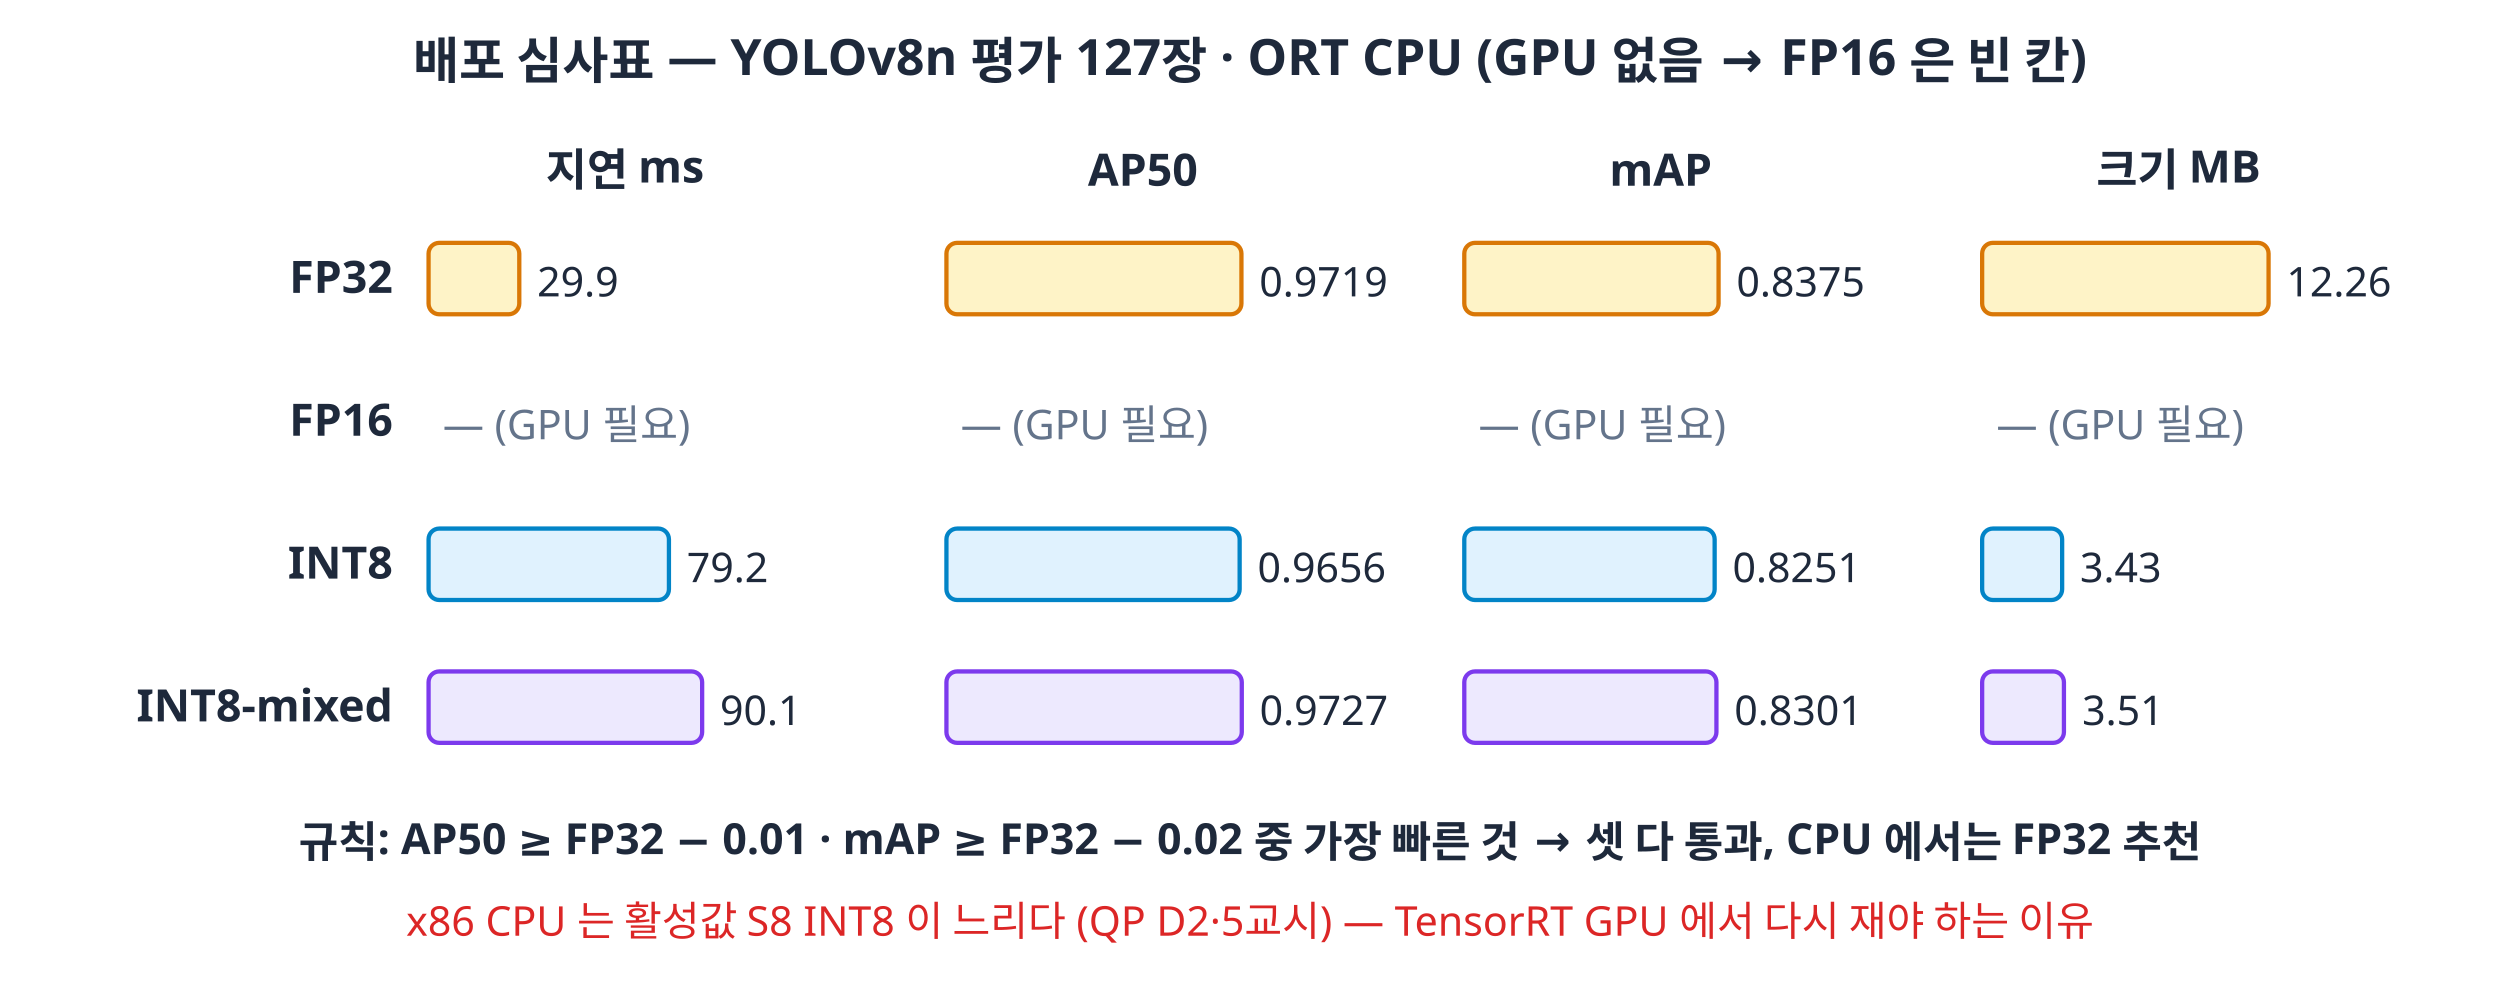
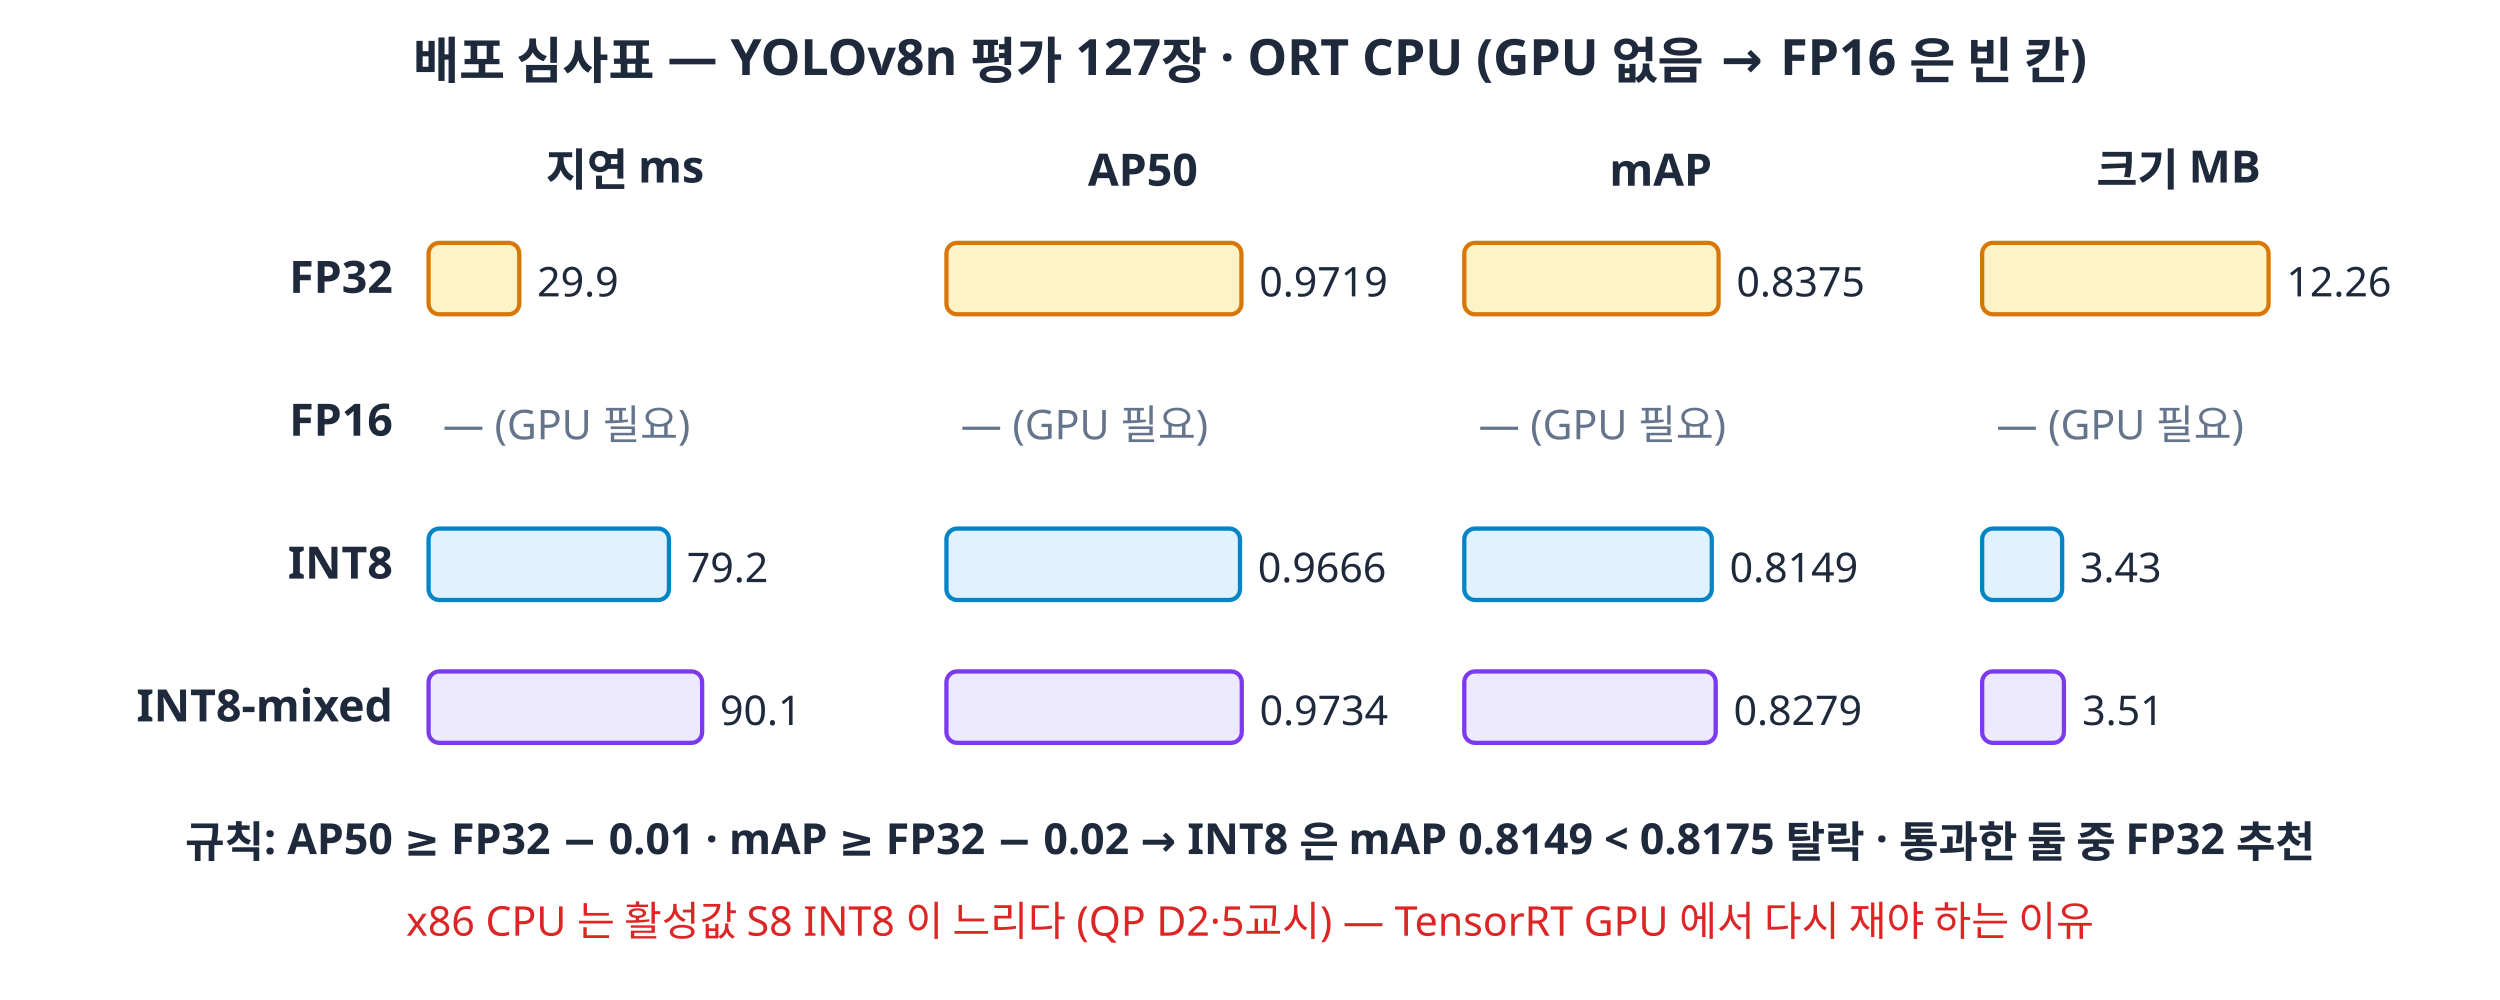
<svg xmlns="http://www.w3.org/2000/svg" viewBox="0 0 700 280" width="700" font-family="IBM Plex Sans KR, Malgun Gothic, Apple SD Gothic Neo, sans-serif">
  <defs>
    <marker id="arr" viewBox="0 0 10 10" refX="9" refY="5" markerWidth="7" markerHeight="7" orient="auto">
      <path d="M0,0 L10,5 L0,10 z" fill="#64748b" />
    </marker>
  </defs>
  <rect width="700" height="280" fill="#fff" />
  <text x="350.0" y="22.0" font-size="14" fill="#1e293b" text-anchor="middle" font-weight="700">배포 심사표 — YOLOv8n 평가 127장 · ORT CPU (GPU 없음 → FP16 은 빈 칸)</text>
  <text x="175.0" y="52.0" font-size="12.5" fill="#1e293b" text-anchor="middle" font-weight="700">지연 ms</text>
  <text x="110.0" y="82.0" font-size="12.5" fill="#1e293b" text-anchor="end" font-weight="700">FP32</text>
  <rect x="120.0" y="68.0" width="25.4" height="20.0" rx="3" fill="#fef3c7" stroke="#d97706" stroke-width="1.2" />
  <text x="150.4" y="83.0" font-size="11.5" fill="#1e293b" text-anchor="start">29.9</text>
  <text x="110.0" y="122.0" font-size="12.5" fill="#1e293b" text-anchor="end" font-weight="700">FP16</text>
  <text x="124.0" y="123.0" font-size="11.5" fill="#64748b" text-anchor="start">— (GPU 필요)</text>
  <text x="110.0" y="162.0" font-size="12.5" fill="#1e293b" text-anchor="end" font-weight="700">INT8</text>
  <rect x="120.0" y="148.0" width="67.3" height="20.0" rx="3" fill="#e0f2fe" stroke="#0284c7" stroke-width="1.2" />
  <text x="192.3" y="163.0" font-size="11.5" fill="#1e293b" text-anchor="start">79.2</text>
  <text x="110.0" y="202.0" font-size="12.5" fill="#1e293b" text-anchor="end" font-weight="700">INT8-mixed</text>
  <rect x="120.0" y="188.0" width="76.6" height="20.0" rx="3" fill="#ede9fe" stroke="#7c3aed" stroke-width="1.2" />
  <text x="201.6" y="203.0" font-size="11.5" fill="#1e293b" text-anchor="start">90.1</text>
  <text x="320.0" y="52.0" font-size="12.5" fill="#1e293b" text-anchor="middle" font-weight="700">AP50</text>
  <rect x="265.0" y="68.0" width="82.6" height="20.0" rx="3" fill="#fef3c7" stroke="#d97706" stroke-width="1.2" />
  <text x="352.6" y="83.0" font-size="11.5" fill="#1e293b" text-anchor="start">0.9719</text>
  <text x="269.0" y="123.0" font-size="11.5" fill="#64748b" text-anchor="start">— (GPU 필요)</text>
-   <rect x="265.0" y="148.0" width="82.1" height="20.0" rx="3" fill="#e0f2fe" stroke="#0284c7" stroke-width="1.2" />
-   <text x="352.1" y="163.0" font-size="11.5" fill="#1e293b" text-anchor="start">0.9656</text>
+   <rect x="265.0" y="148.0" width="82.2" height="20.0" rx="3" fill="#e0f2fe" stroke="#0284c7" stroke-width="1.2" />
+   <text x="352.2" y="163.0" font-size="11.5" fill="#1e293b" text-anchor="start">0.9666</text>
  <rect x="265.0" y="188.0" width="82.7" height="20.0" rx="3" fill="#ede9fe" stroke="#7c3aed" stroke-width="1.2" />
-   <text x="352.7" y="203.0" font-size="11.5" fill="#1e293b" text-anchor="start">0.9727</text>
+   <text x="352.7" y="203.0" font-size="11.5" fill="#1e293b" text-anchor="start">0.9734</text>
  <text x="465.0" y="52.0" font-size="12.5" fill="#1e293b" text-anchor="middle" font-weight="700">mAP</text>
  <rect x="410.0" y="68.0" width="71.2" height="20.0" rx="3" fill="#fef3c7" stroke="#d97706" stroke-width="1.2" />
  <text x="486.2" y="83.0" font-size="11.5" fill="#1e293b" text-anchor="start">0.8375</text>
  <text x="414.0" y="123.0" font-size="11.5" fill="#64748b" text-anchor="start">— (GPU 필요)</text>
-   <rect x="410.0" y="148.0" width="70.1" height="20.0" rx="3" fill="#e0f2fe" stroke="#0284c7" stroke-width="1.2" />
-   <text x="485.1" y="163.0" font-size="11.5" fill="#1e293b" text-anchor="start">0.8251</text>
-   <rect x="410.0" y="188.0" width="70.6" height="20.0" rx="3" fill="#ede9fe" stroke="#7c3aed" stroke-width="1.2" />
-   <text x="485.6" y="203.0" font-size="11.5" fill="#1e293b" text-anchor="start">0.8301</text>
+   <rect x="410.0" y="148.0" width="69.3" height="20.0" rx="3" fill="#e0f2fe" stroke="#0284c7" stroke-width="1.2" />
+   <text x="484.3" y="163.0" font-size="11.5" fill="#1e293b" text-anchor="start">0.8149</text>
+   <rect x="410.0" y="188.0" width="70.4" height="20.0" rx="3" fill="#ede9fe" stroke="#7c3aed" stroke-width="1.2" />
+   <text x="485.4" y="203.0" font-size="11.5" fill="#1e293b" text-anchor="start">0.8279</text>
  <text x="610.0" y="52.0" font-size="12.5" fill="#1e293b" text-anchor="middle" font-weight="700">크기 MB</text>
  <rect x="555.0" y="68.0" width="80.2" height="20.0" rx="3" fill="#fef3c7" stroke="#d97706" stroke-width="1.2" />
  <text x="640.2" y="83.0" font-size="11.5" fill="#1e293b" text-anchor="start">12.26</text>
  <text x="559.0" y="123.0" font-size="11.5" fill="#64748b" text-anchor="start">— (GPU 필요)</text>
  <rect x="555.0" y="148.0" width="22.4" height="20.0" rx="3" fill="#e0f2fe" stroke="#0284c7" stroke-width="1.2" />
  <text x="582.4" y="163.0" font-size="11.5" fill="#1e293b" text-anchor="start">3.43</text>
  <rect x="555.0" y="188.0" width="22.9" height="20.0" rx="3" fill="#ede9fe" stroke="#7c3aed" stroke-width="1.2" />
  <text x="583.0" y="203.0" font-size="11.5" fill="#1e293b" text-anchor="start">3.51</text>
-   <text x="350.0" y="240.0" font-size="12" fill="#1e293b" text-anchor="middle" font-weight="700">규칙: AP50 ≥ FP32 − 0.01 · mAP ≥ FP32 − 0.02 중 가장 빠른 것 → 셋 다 통과, CPU 에서는 FP32 추천</text>
+   <text x="350.0" y="240.0" font-size="12" fill="#1e293b" text-anchor="middle" font-weight="700">규칙: AP50 ≥ FP32 − 0.01 · mAP ≥ FP32 − 0.02 → INT8 은 mAP 0.8149 &lt; 0.8175 탈락 · 통과한 둘 중 FP32 추천</text>
  <text x="350.0" y="262.0" font-size="11.5" fill="#dc2626" text-anchor="middle">x86 CPU 는 활성값 S8 INT8 이 느리다 (QP D2·5교시) — TensorRT GPU 에서 다시 재야 하는 이유</text>
</svg>
